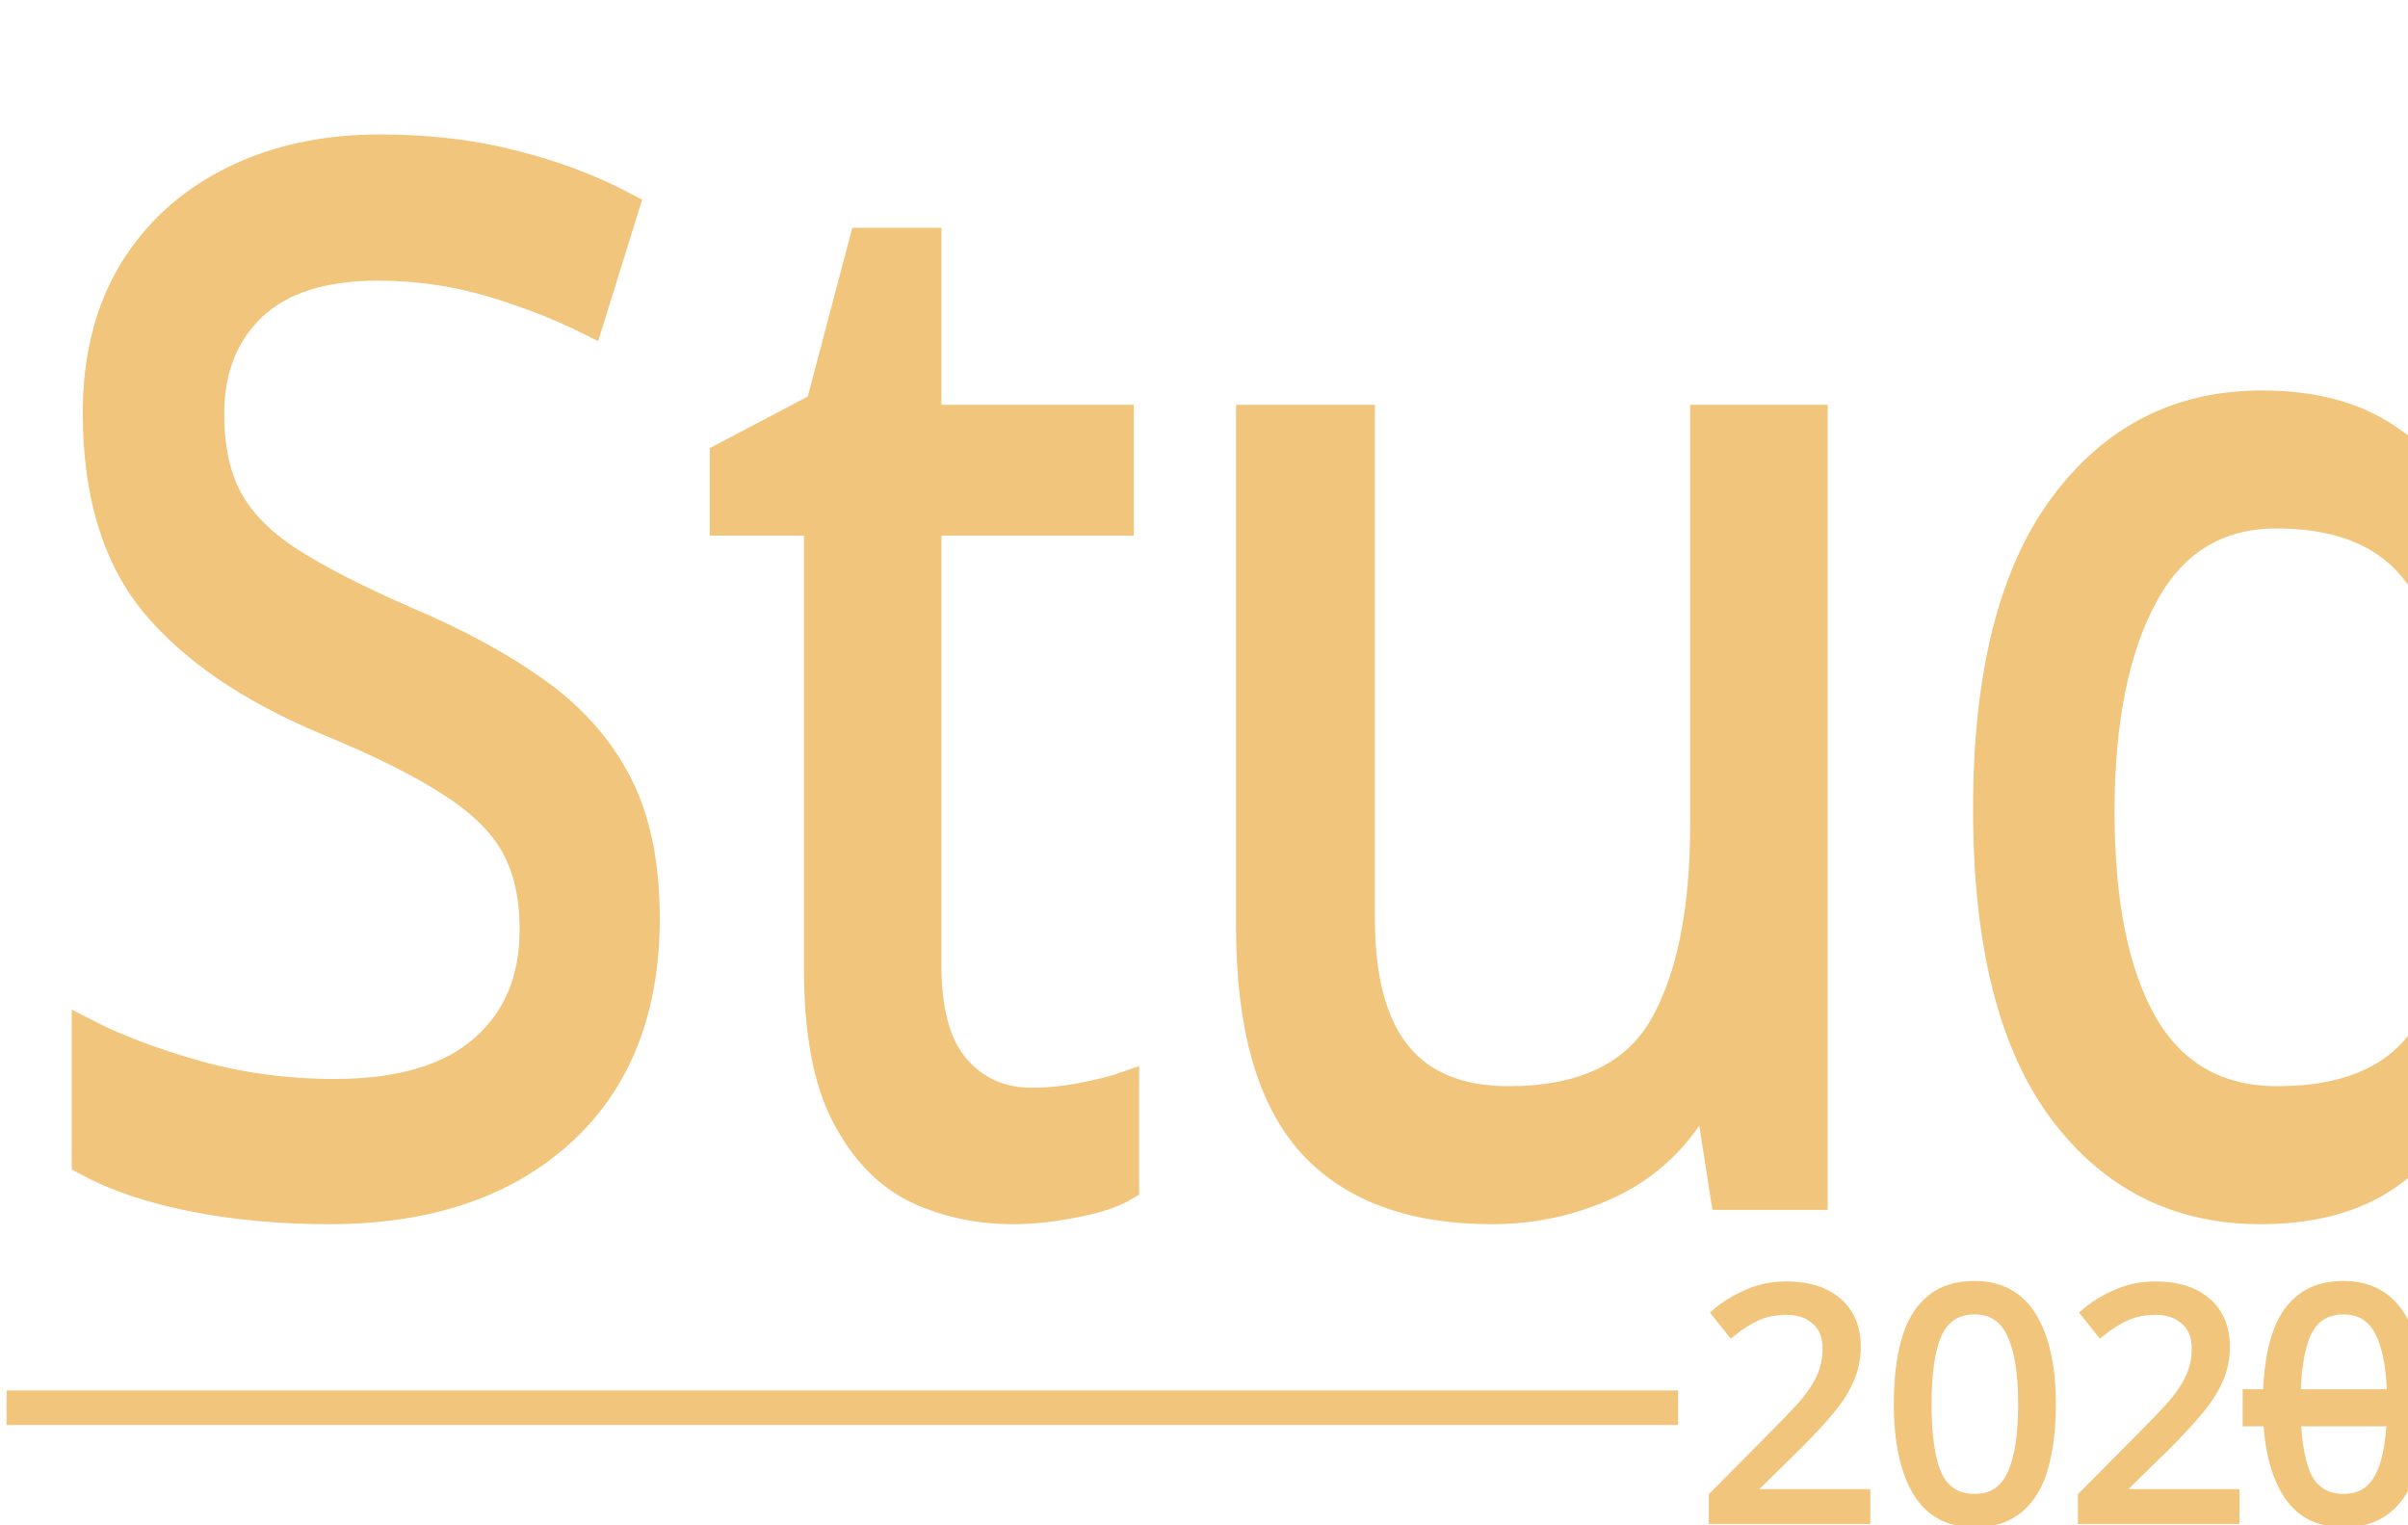
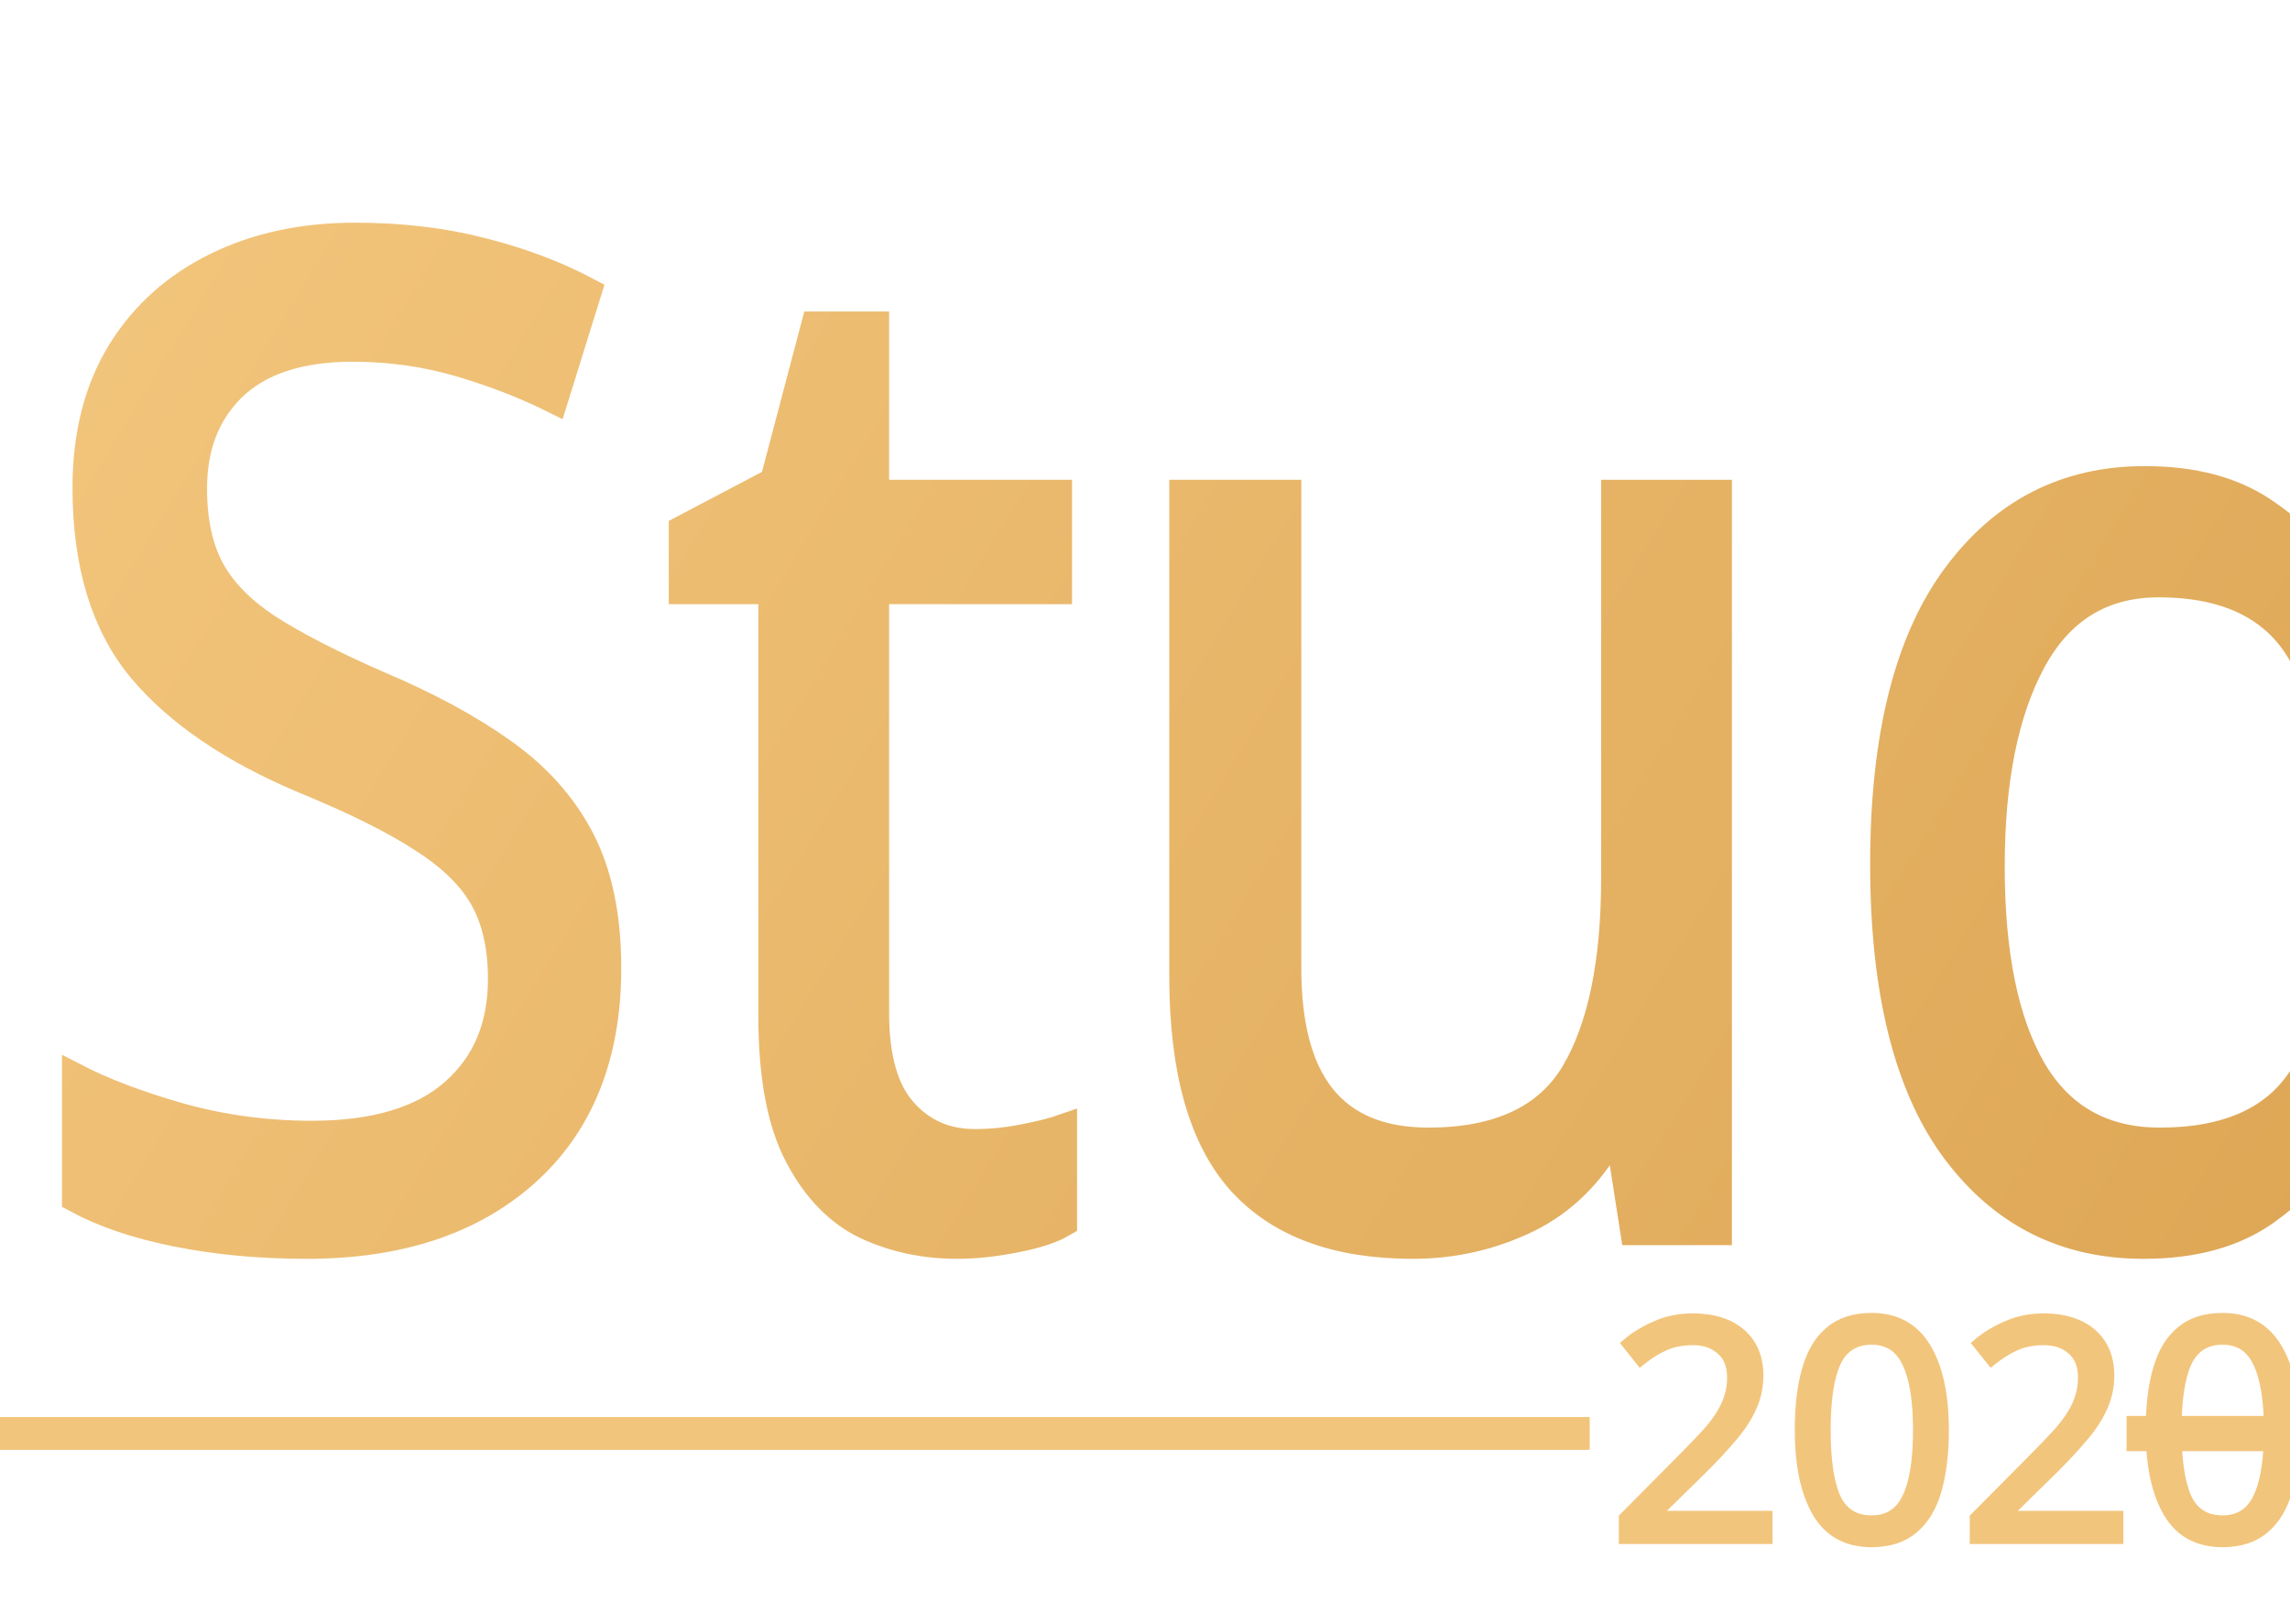
- <svg xmlns="http://www.w3.org/2000/svg" xmlns:xlink="http://www.w3.org/1999/xlink" width="79" height="50" version="1.1" style="">
+ <svg xmlns="http://www.w3.org/2000/svg" xmlns:xlink="http://www.w3.org/1999/xlink" width="79" height="56" version="1.1" style="">
  <rect id="backgroundrect" width="100%" height="100%" x="0" y="0" fill="none" stroke="none" class="" style="" />
  <defs id="defs4591">
    <linearGradient id="linearGradient5221">
      <stop id="stop5217" offset="0" style="stop-color:#f2c57c;stop-opacity:1" />
      <stop id="stop5219" offset="1" style="stop-color:#dba351;stop-opacity:1" />
    </linearGradient>
    <linearGradient id="linearGradient5148">
      <stop style="stop-color:#153451;stop-opacity:1" offset="0" id="stop5144" />
      <stop style="stop-color:#495867;stop-opacity:1" offset="1" id="stop5146" />
    </linearGradient>
    <linearGradient xlink:href="#linearGradient5148" id="linearGradient5150" x1="99.943" y1="314.907" x2="153.907" y2="35.076" gradientUnits="userSpaceOnUse" gradientTransform="matrix(0.8815789,0,0,1,1.994746,-0.5669643)" />
    <linearGradient xlink:href="#linearGradient5221" id="linearGradient5215" gradientUnits="userSpaceOnUse" x1="66.509" y1="177.617" x2="145.647" y2="233.558" />
    <linearGradient xlink:href="#linearGradient5221" id="linearGradient5223" gradientUnits="userSpaceOnUse" x1="66.509" y1="177.617" x2="145.647" y2="233.558" />
  </defs>
  <g class="currentLayer" style="">
    <g id="layer1" class="" />
    <g id="layer2" class="">
      <g id="g5197" style="fill-opacity:1.0;fill:url(#linearGradient5223);stroke:url(#linearGradient5215)">
-         <text transform="translate(-34.4,-22.4) scale(0.9284191,1.0771) " id="text5154" y="57.137" x="37.85" style="font-style:normal;font-variant:normal;font-weight:normal;font-stretch:normal;font-size:43.858px;line-height:1.25;font-family:'Bebas Neue';-inkscape-font-specification:'Bebas Neue';letter-spacing:0px;word-spacing:0px;fill:url(#linearGradient5223);fill-opacity:1.0;stroke:url(#linearGradient5215);stroke-width:1;stroke-miterlimit:4;stroke-dasharray:none;stroke-opacity:1" xml:space="preserve">
-           <tspan style="fill:url(#linearGradient5223);fill-opacity:1.0;stroke:url(#linearGradient5215);stroke-width:1;stroke-miterlimit:4;stroke-dasharray:none;stroke-opacity:1" y="57.137" x="37.85" id="tspan5152">Studs</tspan>
+         <text transform="translate(-62.41611,-176.5101) scale(0.9284191,1.0771) " id="text5154" y="203.259" x="67.795" style="font-style:normal;font-variant:normal;font-weight:normal;font-stretch:normal;font-size:43.858px;line-height:1.25;font-family:'Bebas Neue';-inkscape-font-specification:'Bebas Neue';letter-spacing:0px;word-spacing:0px;fill:url(#linearGradient5223);fill-opacity:1.0;stroke:url(#linearGradient5215);stroke-width:1;stroke-miterlimit:4;stroke-dasharray:none;stroke-opacity:1" xml:space="preserve">
+           <tspan style="fill:url(#linearGradient5223);fill-opacity:1.0;stroke:url(#linearGradient5215);stroke-width:1;stroke-miterlimit:4;stroke-dasharray:none;stroke-opacity:1" y="203.259" x="67.795" id="tspan5152">Studs</tspan>
        </text>
-         <text id="text5158" y="49.841" x="55.71" style="font-style:normal;font-variant:normal;font-weight:normal;font-stretch:normal;font-size:10.583px;line-height:1.25;font-family:'Bebas Neue';-inkscape-font-specification:'Bebas Neue';letter-spacing:0px;word-spacing:0px;fill:url(#linearGradient5223);fill-opacity:1.0;fill-rule:nonzero;stroke:url(#linearGradient5215);stroke-width:0.3;stroke-miterlimit:4;stroke-dasharray:none;stroke-opacity:1" xml:space="preserve">
-           <tspan style="fill:url(#linearGradient5223);fill-opacity:1.0;fill-rule:nonzero;stroke-width:0.3;stroke-miterlimit:4;stroke-dasharray:none;stroke:url(#linearGradient5215);stroke-opacity:1" y="49.841" x="55.71" id="tspan5156">2020</tspan>
+         <text id="text5158" y="53.119" x="55.495" style="font-style:normal;font-variant:normal;font-weight:normal;font-stretch:normal;font-size:10.583px;line-height:1.25;font-family:'Bebas Neue';-inkscape-font-specification:'Bebas Neue';letter-spacing:0px;word-spacing:0px;fill:url(#linearGradient5223);fill-opacity:1.0;fill-rule:nonzero;stroke:url(#linearGradient5215);stroke-width:0.3;stroke-miterlimit:4;stroke-dasharray:none;stroke-opacity:1" xml:space="preserve">
+           <tspan style="fill:url(#linearGradient5223);fill-opacity:1.0;fill-rule:nonzero;stroke-width:0.3;stroke-miterlimit:4;stroke-dasharray:none;stroke:url(#linearGradient5215);stroke-opacity:1" y="53.119" x="55.495" id="tspan5156">2020</tspan>
        </text>
-         <path id="path5161" d="M0.215,46.176 H55.055 " style="fill:url(#linearGradient5223);stroke:url(#linearGradient5215);stroke-width:1.134;stroke-linecap:butt;stroke-linejoin:miter;stroke-miterlimit:4;stroke-dasharray:none;stroke-opacity:1;fill-opacity:1.0" />
-         <path id="path5161-0" d="m73.576,46.178 h5.21 " style="fill:url(#linearGradient5223);stroke:url(#linearGradient5215);stroke-width:1.216;stroke-linecap:butt;stroke-linejoin:miter;stroke-miterlimit:4;stroke-dasharray:none;stroke-opacity:1;fill-opacity:1.0" />
+         <path id="path5161" d="M1.868819754502482e-8,49.453 H54.841 " style="fill:url(#linearGradient5223);stroke:url(#linearGradient5215);stroke-width:1.134;stroke-linecap:butt;stroke-linejoin:miter;stroke-miterlimit:4;stroke-dasharray:none;stroke-opacity:1;fill-opacity:1.0" />
+         <path id="path5161-0" d="m73.361,49.456 h5.21 " style="fill:url(#linearGradient5223);stroke:url(#linearGradient5215);stroke-width:1.216;stroke-linecap:butt;stroke-linejoin:miter;stroke-miterlimit:4;stroke-dasharray:none;stroke-opacity:1;fill-opacity:1.0" />
      </g>
    </g>
  </g>
</svg>
